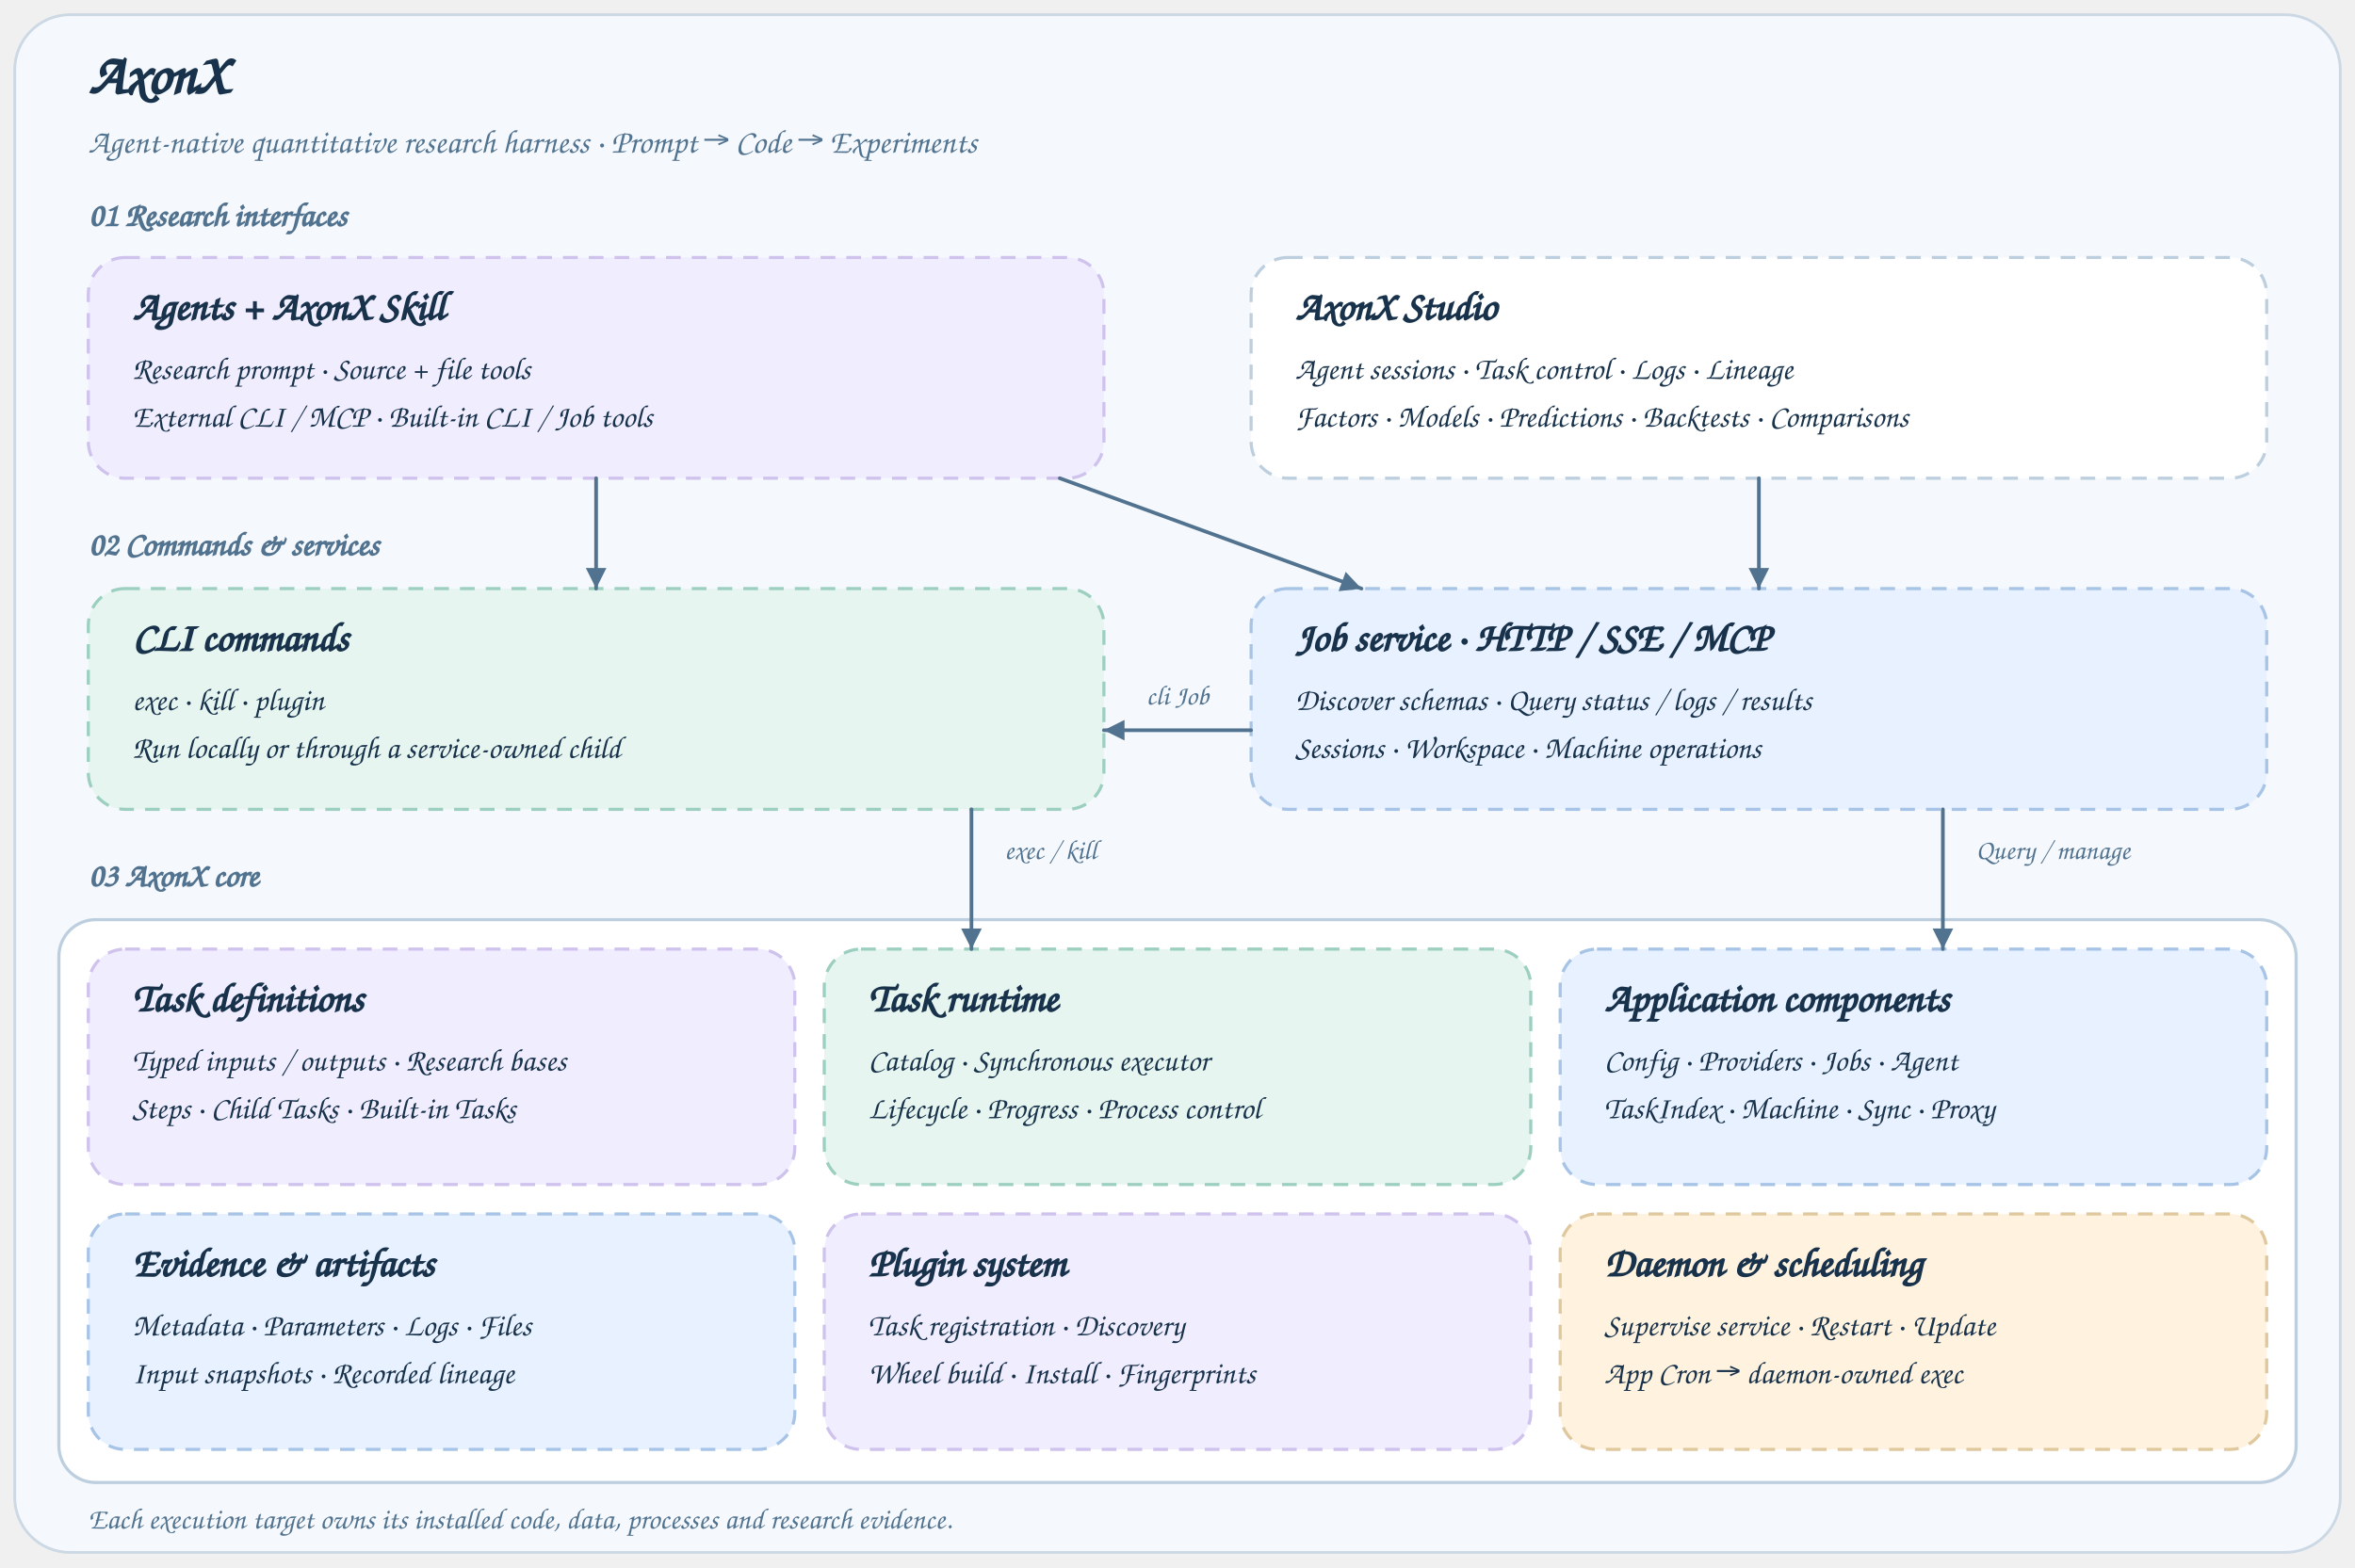
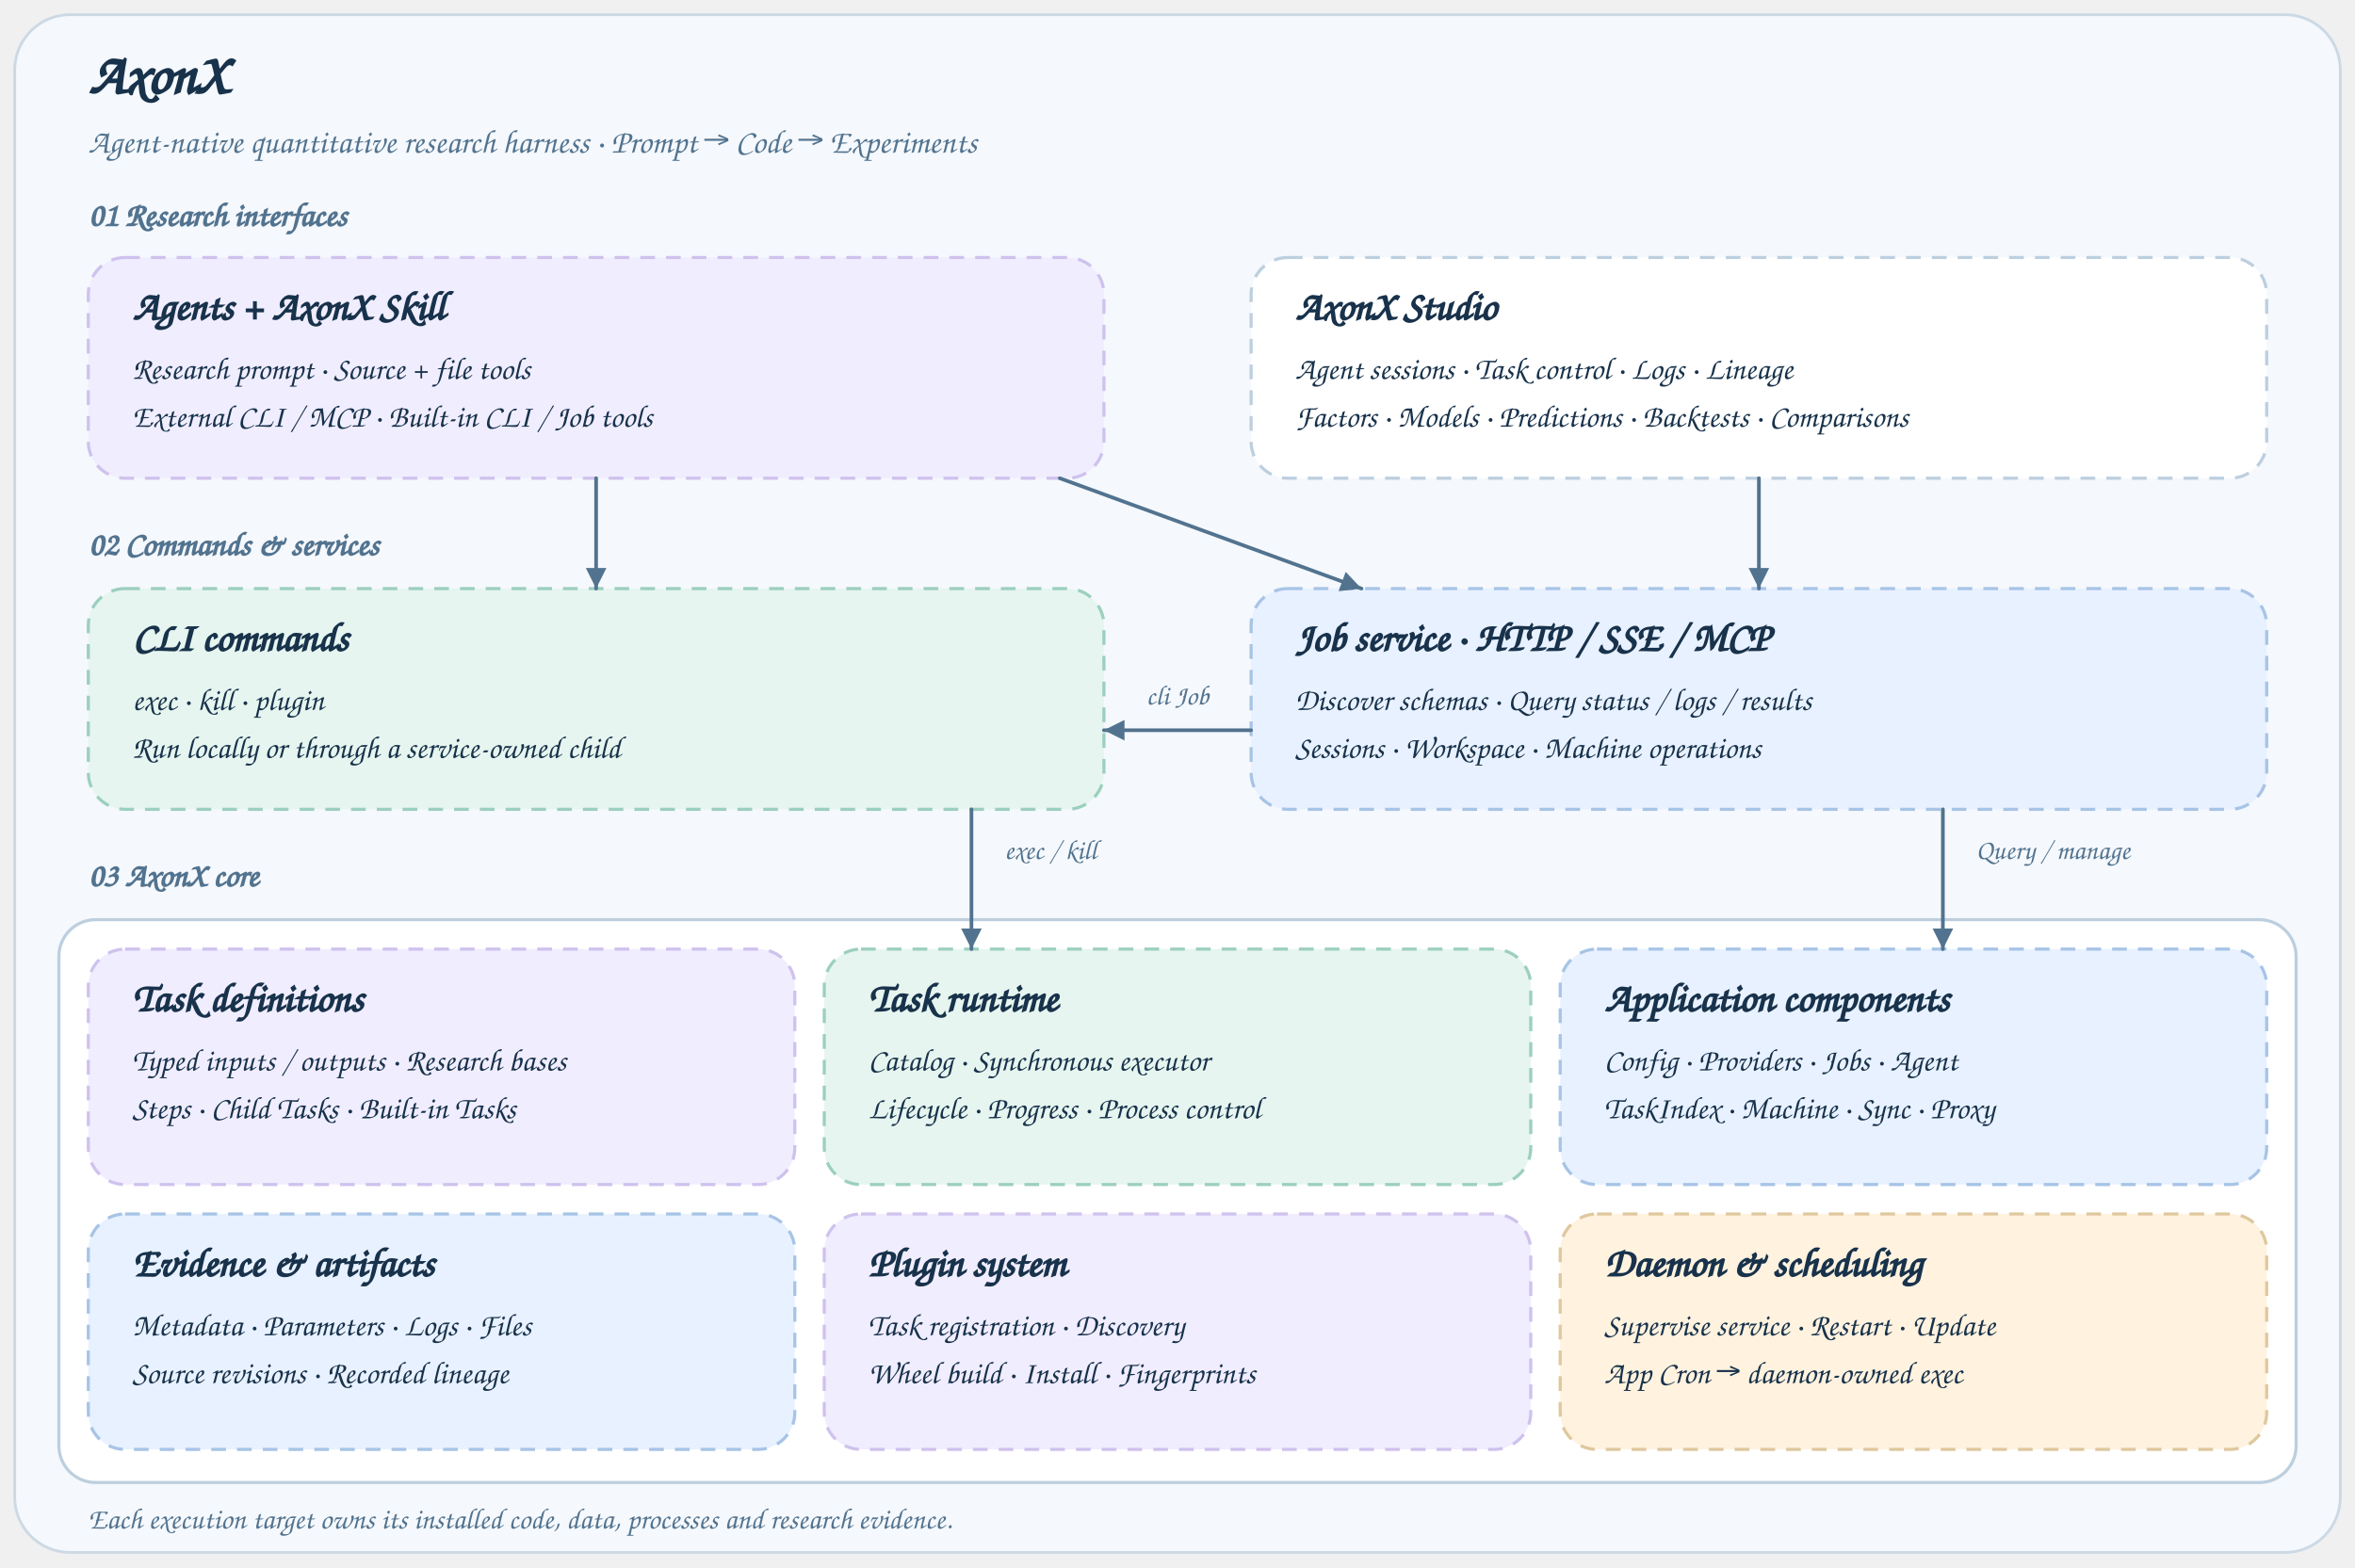
<svg xmlns="http://www.w3.org/2000/svg" width="1280" height="852" viewBox="0 0 1280 852" role="img" aria-labelledby="title desc">
  <defs>
    <marker id="arrow" viewBox="0 0 10 10" refX="9" refY="5" markerWidth="7" markerHeight="7" orient="auto">
      <path d="M 1 1 L 9 5 L 1 9 Z" fill="#52738f" />
    </marker>
  </defs>
  <rect x="8" y="8" width="1264" height="836" rx="30" fill="#f5f8fc" stroke="#ccd9e5" stroke-width="1.5" />
  <g font-family="'Comic Sans MS', 'Chalkboard SE', 'Comic Neue', cursive" fill="#18324b" data-diagram-content="true">
    <text x="48" y="51" font-size="31" font-weight="700">AxonX</text>
    <text x="48" y="83" font-size="18" fill="#52738f">Agent-native quantitative research harness · Prompt → Code → Experiments</text>
    <text x="48" y="123" font-size="18" font-weight="700" fill="#52738f">01  Research interfaces</text>
    <rect x="48" y="140" width="552" height="120" rx="20" fill="#f0edff" stroke="#cfc2ed" stroke-width="1.7" stroke-dasharray="8 6" />
    <text x="72" y="174" font-size="22" font-weight="700">Agents + AxonX Skill</text>
    <text x="72" y="206" font-size="17">Research prompt · Source + file tools</text>
    <text x="72" y="232" font-size="17">External CLI / MCP · Built-in CLI / Job tools</text>
    <rect x="680" y="140" width="552" height="120" rx="20" fill="#ffffff" stroke="#bdcfdf" stroke-width="1.7" stroke-dasharray="8 6" />
    <text x="704" y="174" font-size="22" font-weight="700">AxonX Studio</text>
    <text x="704" y="206" font-size="17">Agent sessions · Task control · Logs · Lineage</text>
    <text x="704" y="232" font-size="17">Factors · Models · Predictions · Backtests · Comparisons</text>
    <text x="48" y="302" font-size="18" font-weight="700" fill="#52738f">02  Commands &amp; services</text>
    <rect x="48" y="320" width="552" height="120" rx="20" fill="#e6f5ef" stroke="#9ccfbf" stroke-width="1.7" stroke-dasharray="8 6" />
    <text x="72" y="354" font-size="22" font-weight="700">CLI commands</text>
    <text x="72" y="386" font-size="17">exec · kill · plugin</text>
    <text x="72" y="412" font-size="17">Run locally or through a service-owned child</text>
    <rect x="680" y="320" width="552" height="120" rx="20" fill="#e8f1ff" stroke="#a7c4e6" stroke-width="1.7" stroke-dasharray="8 6" />
    <text x="704" y="354" font-size="22" font-weight="700">Job service · HTTP / SSE / MCP</text>
    <text x="704" y="386" font-size="17">Discover schemas · Query status / logs / results</text>
    <text x="704" y="412" font-size="17">Sessions · Workspace · Machine operations</text>
    <path d="M 324 260 L 324 320" fill="none" stroke="#52738f" stroke-width="2" stroke-linecap="round" stroke-linejoin="round" marker-end="url(#arrow)" />
    <path d="M 576 260 L 740 320" fill="none" stroke="#52738f" stroke-width="2" stroke-linecap="round" stroke-linejoin="round" marker-end="url(#arrow)" />
    <path d="M 956 260 L 956 320" fill="none" stroke="#52738f" stroke-width="2" stroke-linecap="round" stroke-linejoin="round" marker-end="url(#arrow)" />
    <path d="M 680 397 L 600 397" fill="none" stroke="#52738f" stroke-width="2" stroke-linecap="round" stroke-linejoin="round" marker-end="url(#arrow)" />
    <text x="640" y="383" font-size="15" fill="#52738f" text-anchor="middle">cli Job</text>
    <text x="48" y="482" font-size="18" font-weight="700" fill="#52738f">03  AxonX core</text>
    <rect x="32" y="500" width="1216" height="306" rx="20" fill="#ffffff" stroke="#bdcfdf" stroke-width="1.7" />
    <rect x="48" y="516" width="384" height="128" rx="20" fill="#f0edff" stroke="#cfc2ed" stroke-width="1.7" stroke-dasharray="8 6" />
    <text x="72" y="550" font-size="22" font-weight="700">Task definitions</text>
    <text x="72" y="582" font-size="17">Typed inputs / outputs · Research bases</text>
    <text x="72" y="608" font-size="17">Steps · Child Tasks · Built-in Tasks</text>
    <rect x="448" y="516" width="384" height="128" rx="20" fill="#e6f5ef" stroke="#9ccfbf" stroke-width="1.7" stroke-dasharray="8 6" />
    <text x="472" y="550" font-size="22" font-weight="700">Task runtime</text>
    <text x="472" y="582" font-size="17">Catalog · Synchronous executor</text>
    <text x="472" y="608" font-size="17">Lifecycle · Progress · Process control</text>
    <rect x="848" y="516" width="384" height="128" rx="20" fill="#e8f1ff" stroke="#a7c4e6" stroke-width="1.7" stroke-dasharray="8 6" />
    <text x="872" y="550" font-size="22" font-weight="700">Application components</text>
    <text x="872" y="582" font-size="17">Config · Providers · Jobs · Agent</text>
    <text x="872" y="608" font-size="17">TaskIndex · Machine · Sync · Proxy</text>
    <rect x="48" y="660" width="384" height="128" rx="20" fill="#e8f1ff" stroke="#a7c4e6" stroke-width="1.7" stroke-dasharray="8 6" />
    <text x="72" y="694" font-size="22" font-weight="700">Evidence &amp; artifacts</text>
    <text x="72" y="726" font-size="17">Metadata · Parameters · Logs · Files</text>
-     <text x="72" y="752" font-size="17">Input snapshots · Recorded lineage</text>
+     <text x="72" y="752" font-size="17">Source revisions · Recorded lineage</text>
    <rect x="448" y="660" width="384" height="128" rx="20" fill="#f0edff" stroke="#cfc2ed" stroke-width="1.7" stroke-dasharray="8 6" />
    <text x="472" y="694" font-size="22" font-weight="700">Plugin system</text>
    <text x="472" y="726" font-size="17">Task registration · Discovery</text>
    <text x="472" y="752" font-size="17">Wheel build · Install · Fingerprints</text>
    <rect x="848" y="660" width="384" height="128" rx="20" fill="#fff2df" stroke="#dfc89e" stroke-width="1.7" stroke-dasharray="8 6" />
    <text x="872" y="694" font-size="22" font-weight="700">Daemon &amp; scheduling</text>
    <text x="872" y="726" font-size="17">Supervise service · Restart · Update</text>
    <text x="872" y="752" font-size="17">App Cron → daemon-owned exec</text>
    <path d="M 528 440 L 528 516" fill="none" stroke="#52738f" stroke-width="2" stroke-linecap="round" stroke-linejoin="round" marker-end="url(#arrow)" />
    <text x="546" y="467" font-size="15" fill="#52738f">exec / kill</text>
    <path d="M 1056 440 L 1056 516" fill="none" stroke="#52738f" stroke-width="2" stroke-linecap="round" stroke-linejoin="round" marker-end="url(#arrow)" />
    <text x="1074" y="467" font-size="15" fill="#52738f">Query / manage</text>
    <text x="48" y="831" font-size="16" fill="#52738f">Each execution target owns its installed code, data, processes and research evidence.</text>
  </g>
</svg>
